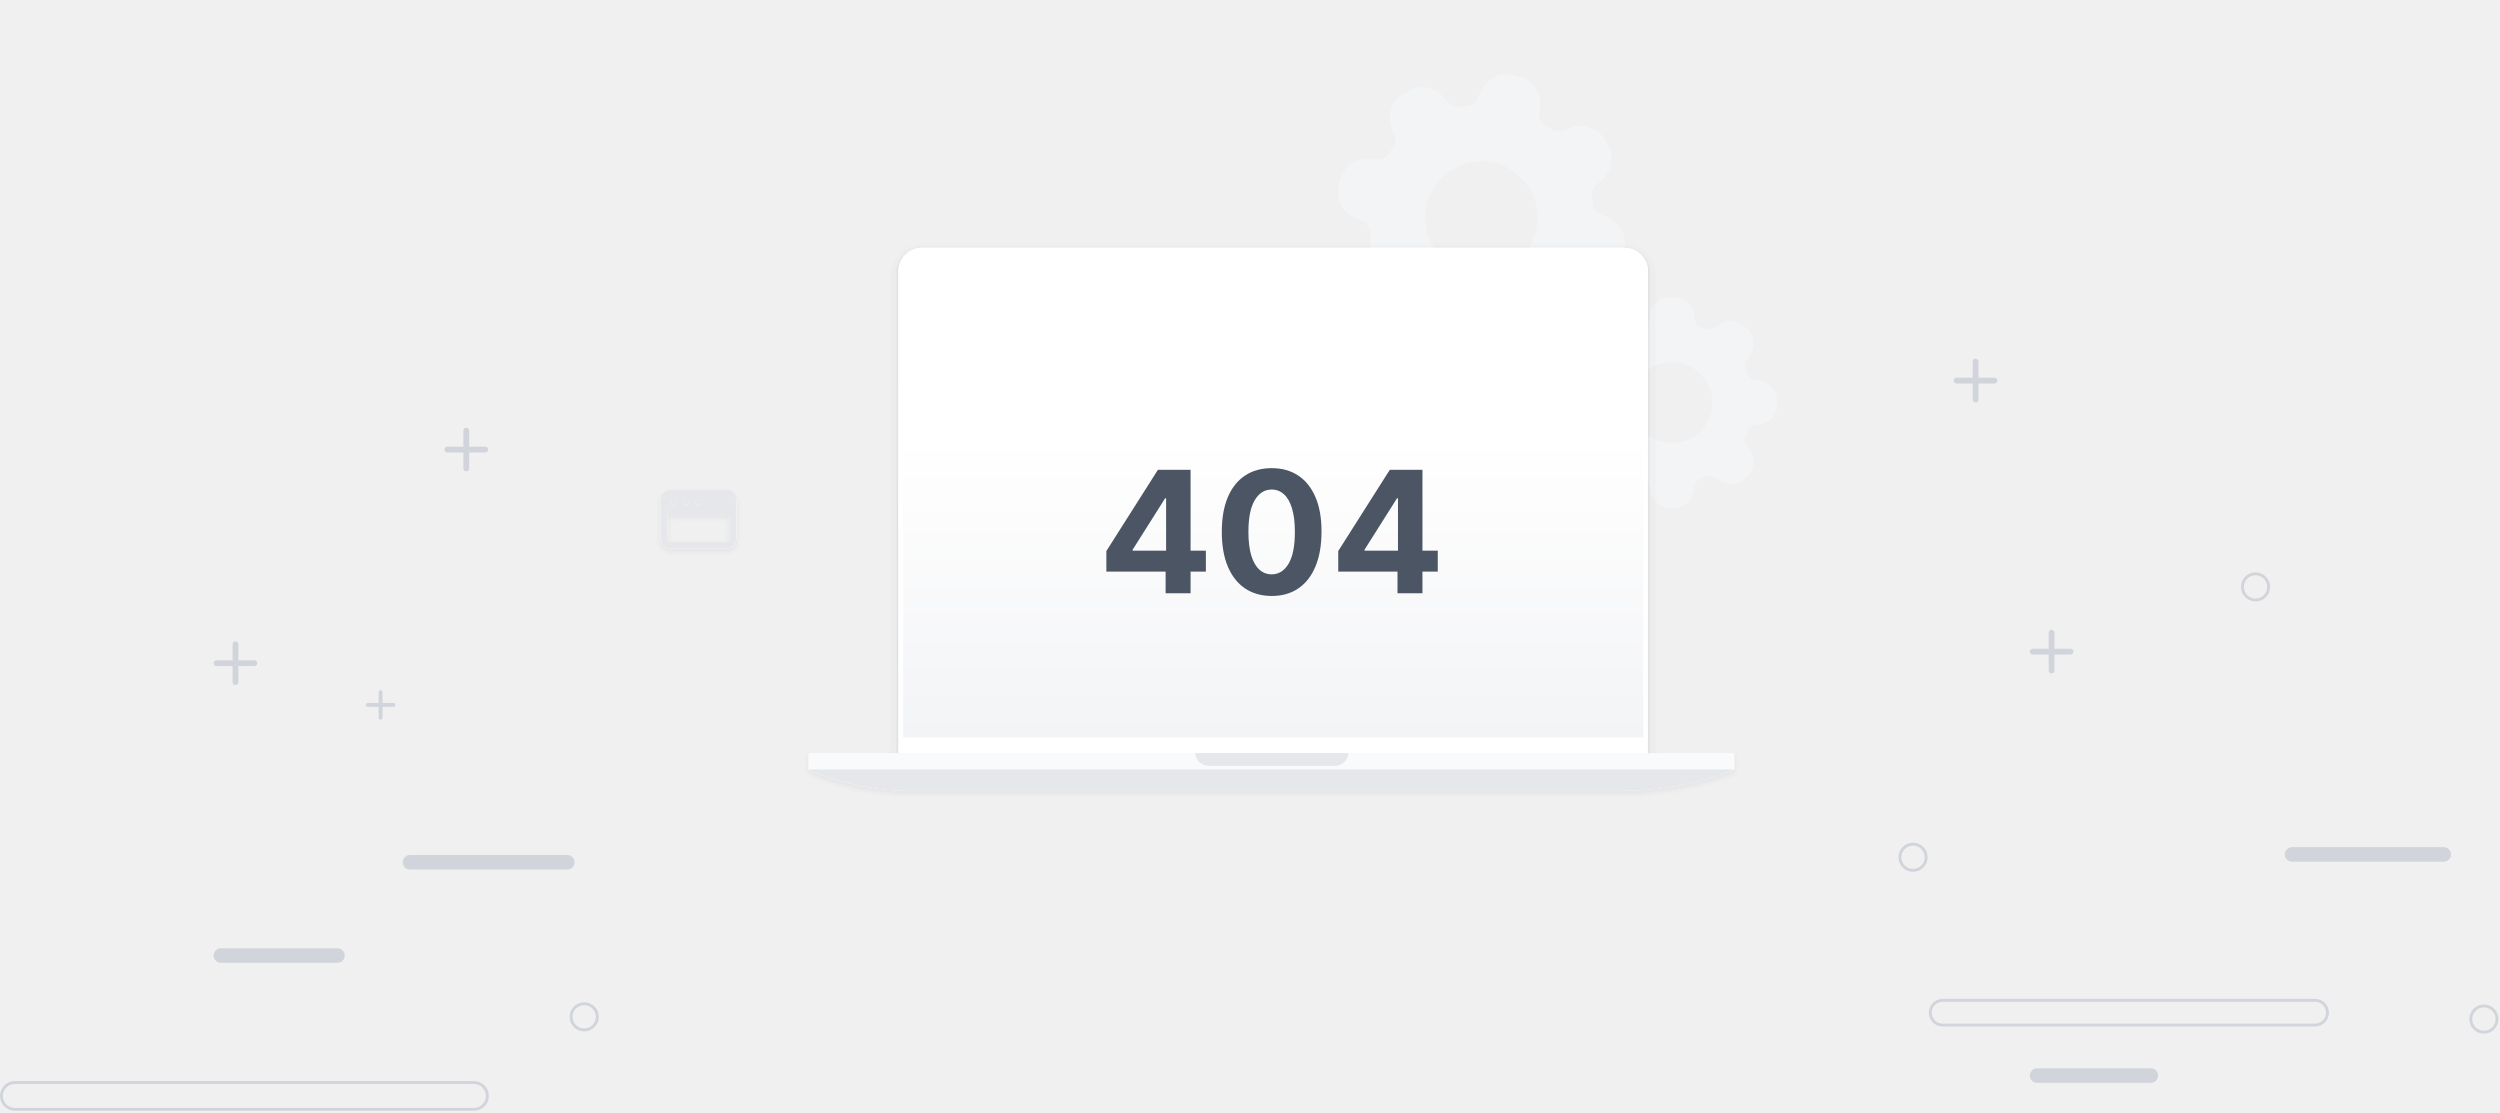
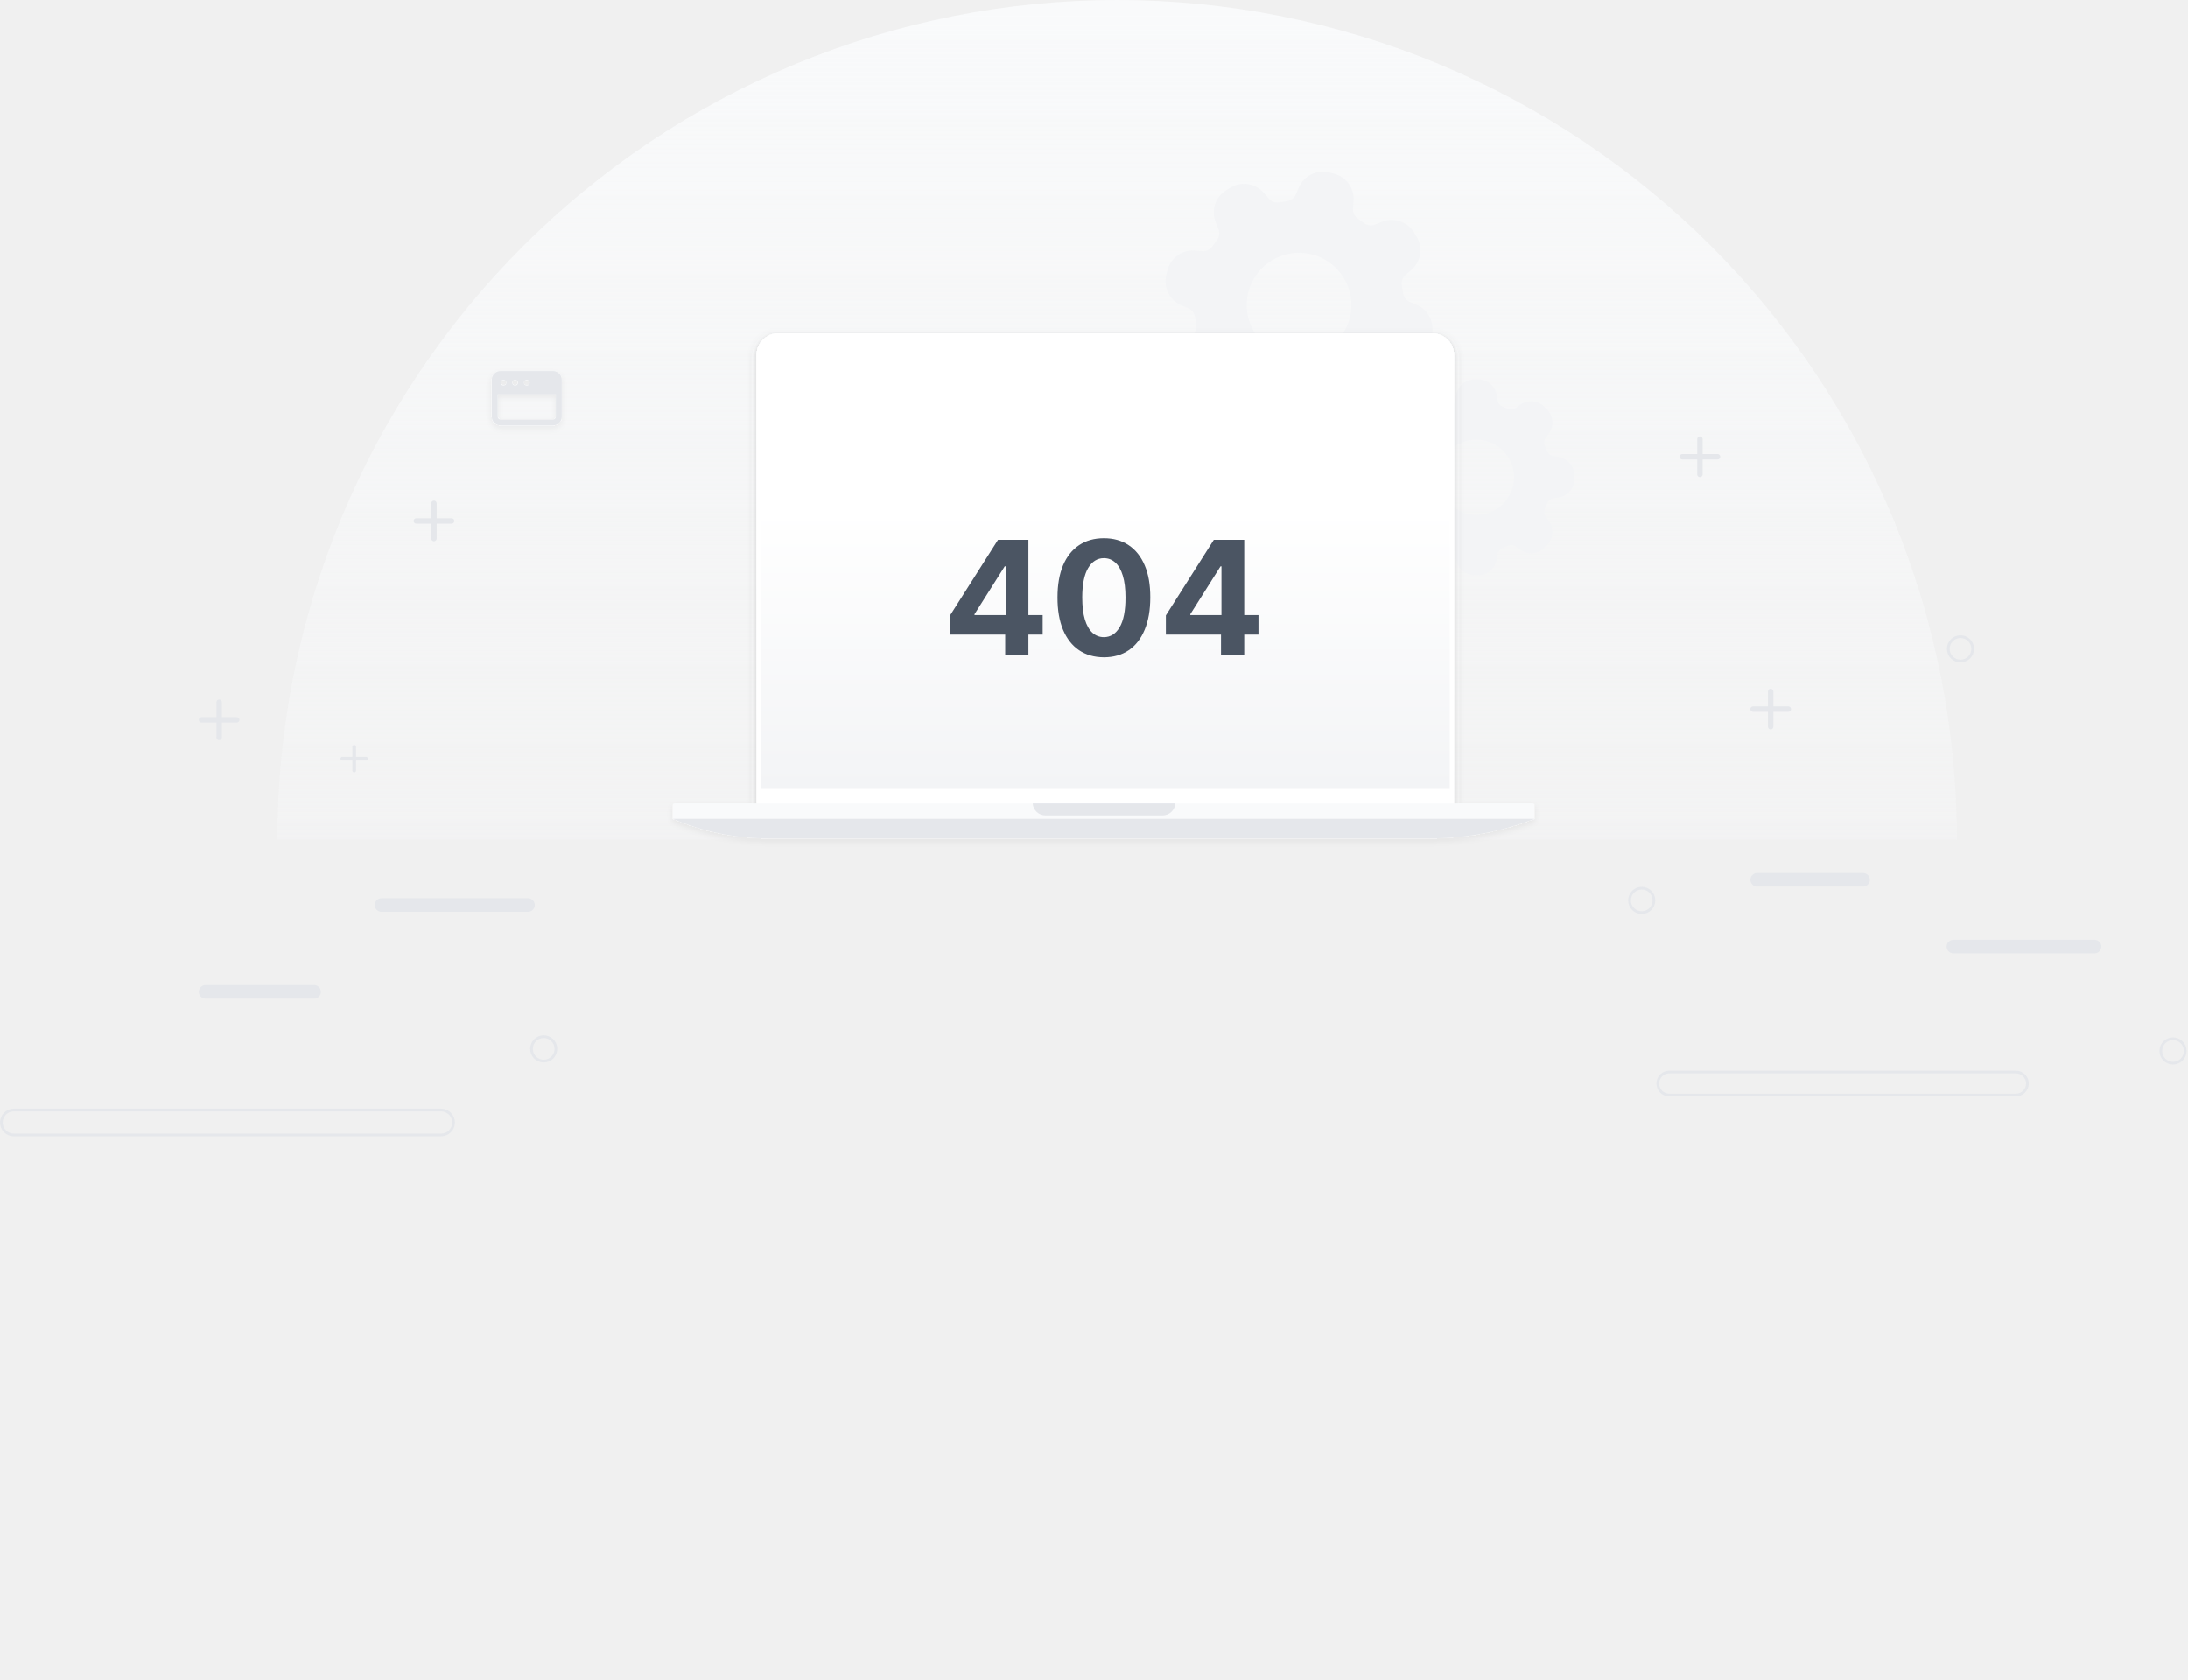
- <svg xmlns="http://www.w3.org/2000/svg" viewBox="0 0 906 403" fill="none">
-   <path fill-rule="evenodd" clip-rule="evenodd" d="M605.246 107.797C601.662 107.797 598.604 110.388 598.015 113.923L597.657 116.07C597.474 117.169 596.679 118.057 595.637 118.447C595.002 118.685 594.378 118.944 593.766 119.223C592.752 119.685 591.562 119.619 590.655 118.972L588.883 117.705C585.967 115.622 581.972 115.953 579.438 118.487L578.487 119.438C575.953 121.972 575.622 125.967 577.705 128.883L578.972 130.655C579.619 131.562 579.685 132.752 579.223 133.766C578.944 134.378 578.685 135.002 578.447 135.637C578.057 136.679 577.169 137.473 576.07 137.657L573.923 138.014C570.388 138.604 567.797 141.662 567.797 145.246V146.591C567.797 150.174 570.388 153.233 573.923 153.822L576.07 154.18C577.169 154.363 578.057 155.157 578.447 156.2C578.685 156.834 578.944 157.458 579.223 158.071C579.685 159.084 579.619 160.274 578.971 161.181L577.705 162.953C575.622 165.87 575.953 169.864 578.487 172.398L579.438 173.349C581.972 175.883 585.967 176.214 588.883 174.131L590.655 172.865C591.562 172.217 592.752 172.151 593.766 172.613C594.378 172.893 595.002 173.151 595.637 173.389C596.679 173.779 597.473 174.667 597.657 175.766L598.014 177.913C598.604 181.448 601.662 184.039 605.246 184.039H606.591C610.174 184.039 613.233 181.448 613.822 177.913L614.18 175.766C614.363 174.667 615.157 173.779 616.2 173.389C616.834 173.151 617.458 172.893 618.071 172.613C619.084 172.151 620.274 172.217 621.181 172.865L622.953 174.131C625.87 176.214 629.864 175.883 632.398 173.349L633.349 172.398C635.883 169.864 636.214 165.87 634.131 162.953L632.865 161.181C632.217 160.274 632.151 159.084 632.613 158.071C632.892 157.458 633.151 156.834 633.389 156.2C633.779 155.157 634.667 154.363 635.766 154.18L637.913 153.822C641.448 153.233 644.039 150.174 644.039 146.591V145.246C644.039 141.662 641.448 138.604 637.913 138.015L635.766 137.657C634.667 137.474 633.779 136.679 633.389 135.637C633.151 135.002 632.893 134.378 632.613 133.766C632.151 132.752 632.217 131.562 632.865 130.656L634.131 128.883C636.214 125.967 635.883 121.972 633.349 119.438L632.398 118.487C629.864 115.953 625.87 115.622 622.954 117.705L621.181 118.972C620.274 119.619 619.084 119.685 618.071 119.223C617.458 118.944 616.834 118.685 616.2 118.447C615.157 118.057 614.363 117.169 614.18 116.07L613.822 113.923C613.233 110.388 610.174 107.797 606.591 107.797H605.246ZM605.918 160.58C614.016 160.58 620.58 154.016 620.58 145.918C620.58 137.821 614.016 131.256 605.918 131.256C597.821 131.256 591.256 137.821 591.256 145.918C591.256 154.016 597.821 160.58 605.918 160.58Z" fill="#F3F4F6" />
-   <path fill-rule="evenodd" clip-rule="evenodd" d="M548.523 27.152C543.684 25.968 538.7 28.456 536.737 33.033L535.544 35.814C534.934 37.237 533.569 38.173 532.032 38.356C531.097 38.467 530.169 38.611 529.25 38.785C527.729 39.074 526.144 38.592 525.134 37.418L523.159 35.123C519.911 31.348 514.408 30.475 510.15 33.059L508.553 34.029C504.295 36.613 502.529 41.896 504.378 46.521L505.501 49.333C506.076 50.77 505.772 52.399 504.814 53.615C504.234 54.349 503.679 55.106 503.148 55.884C502.277 57.163 500.816 57.942 499.272 57.826L496.255 57.6C491.288 57.228 486.78 60.501 485.596 65.339L485.152 67.154C483.968 71.993 486.456 76.977 491.033 78.94L493.814 80.133C495.237 80.743 496.173 82.108 496.356 83.645C496.467 84.58 496.611 85.508 496.785 86.427C497.075 87.948 496.592 89.533 495.418 90.543L493.123 92.518C489.348 95.766 488.475 101.269 491.059 105.527L492.029 107.125C494.613 111.383 499.896 113.148 504.521 111.3L507.333 110.176C508.77 109.601 510.399 109.905 511.615 110.863C512.35 111.443 513.106 111.998 513.884 112.529C515.163 113.4 515.942 114.861 515.826 116.405L515.6 119.422C515.228 124.389 518.501 128.897 523.339 130.081L525.155 130.525C529.993 131.709 534.977 129.221 536.94 124.644L538.133 121.863C538.743 120.44 540.108 119.504 541.645 119.321C542.58 119.21 543.508 119.066 544.427 118.892C545.948 118.602 547.533 119.085 548.543 120.259L550.518 122.553C553.767 126.329 559.269 127.202 563.527 124.618L565.125 123.648C569.383 121.064 571.148 115.78 569.3 111.156L568.176 108.344C567.601 106.907 567.905 105.278 568.864 104.062C569.443 103.327 569.999 102.571 570.529 101.793C571.4 100.514 572.862 99.735 574.405 99.851L577.422 100.077C582.389 100.449 586.897 97.176 588.081 92.338L588.525 90.522C589.709 85.684 587.221 80.7 582.644 78.737L579.863 77.544C578.44 76.934 577.504 75.569 577.321 74.032C577.21 73.097 577.066 72.169 576.892 71.25C576.603 69.729 577.085 68.144 578.259 67.134L580.554 65.159C584.329 61.91 585.202 56.408 582.618 52.15L581.648 50.552C579.064 46.294 573.781 44.529 569.156 46.377L566.344 47.501C564.907 48.076 563.278 47.772 562.062 46.813C561.328 46.234 560.571 45.678 559.793 45.148C558.514 44.277 557.735 42.815 557.851 41.272L558.077 38.255C558.449 33.288 555.176 28.78 550.338 27.596L548.523 27.152ZM531.996 98.632C542.928 101.307 553.958 94.613 556.633 83.681C559.307 72.749 552.613 61.719 541.682 59.044C530.75 56.37 519.719 63.063 517.045 73.996C514.37 84.927 521.064 95.958 531.996 98.632Z" fill="#F3F4F6" />
+ <svg xmlns="http://www.w3.org/2000/svg" width="852" height="654" viewBox="0 0 852 654" fill="none">
+   <path d="M762 327C762 284.058 753.542 241.536 737.109 201.863C720.675 162.189 696.589 126.141 666.224 95.776C635.859 65.411 599.811 41.325 560.137 24.891C520.464 8.458 477.942 -1.87707e-06 435 0C392.058 1.87707e-06 349.536 8.458 309.863 24.891C270.189 41.325 234.141 65.411 203.776 95.776C173.411 126.141 149.325 162.189 132.891 201.863C116.458 241.536 108 284.058 108 327L435 327H762Z" fill="url(#paint0_linear_2518_555)" />
+   <path fill-rule="evenodd" clip-rule="evenodd" d="M574.246 147.797C570.662 147.797 567.604 150.388 567.015 153.923L566.657 156.07C566.474 157.169 565.679 158.057 564.637 158.447C564.002 158.685 563.378 158.944 562.766 159.223C561.752 159.685 560.562 159.619 559.655 158.972L557.883 157.705C554.967 155.622 550.972 155.953 548.438 158.487L547.487 159.438C544.953 161.972 544.622 165.967 546.705 168.883L547.972 170.655C548.619 171.562 548.685 172.752 548.223 173.766C547.944 174.378 547.685 175.002 547.447 175.637C547.057 176.679 546.169 177.473 545.07 177.657L542.923 178.014C539.388 178.604 536.797 181.662 536.797 185.246V186.591C536.797 190.174 539.388 193.233 542.923 193.822L545.07 194.18C546.169 194.363 547.057 195.157 547.447 196.2C547.685 196.834 547.944 197.458 548.223 198.071C548.685 199.084 548.619 200.274 547.971 201.181L546.705 202.953C544.622 205.87 544.953 209.864 547.487 212.398L548.438 213.349C550.972 215.883 554.967 216.214 557.883 214.131L559.655 212.865C560.562 212.217 561.752 212.151 562.766 212.613C563.378 212.893 564.002 213.151 564.637 213.389C565.679 213.779 566.473 214.667 566.657 215.766L567.014 217.913C567.604 221.448 570.662 224.039 574.246 224.039H575.591C579.174 224.039 582.233 221.448 582.822 217.913L583.18 215.766C583.363 214.667 584.157 213.779 585.2 213.389C585.834 213.151 586.458 212.893 587.071 212.613C588.084 212.151 589.274 212.217 590.181 212.865L591.953 214.131C594.87 216.214 598.864 215.883 601.398 213.349L602.349 212.398C604.883 209.864 605.214 205.87 603.131 202.953L601.865 201.181C601.217 200.274 601.151 199.084 601.613 198.071C601.892 197.458 602.151 196.834 602.389 196.2C602.779 195.157 603.667 194.363 604.766 194.18L606.913 193.822C610.448 193.233 613.039 190.174 613.039 186.591V185.246C613.039 181.662 610.448 178.604 606.913 178.015L604.766 177.657C603.667 177.474 602.779 176.679 602.389 175.637C602.151 175.002 601.893 174.378 601.613 173.766C601.151 172.752 601.217 171.562 601.865 170.656L603.131 168.883C605.214 165.967 604.883 161.972 602.349 159.438L601.398 158.487C598.864 155.953 594.87 155.622 591.954 157.705L590.181 158.972C589.274 159.619 588.084 159.685 587.071 159.223C586.458 158.944 585.834 158.685 585.2 158.447C584.157 158.057 583.363 157.169 583.18 156.07L582.822 153.923C582.233 150.388 579.174 147.797 575.591 147.797H574.246ZM574.918 200.58C583.016 200.58 589.58 194.016 589.58 185.918C589.58 177.821 583.016 171.256 574.918 171.256C566.821 171.256 560.256 177.821 560.256 185.918C560.256 194.016 566.821 200.58 574.918 200.58Z" fill="#F3F4F6" />
+   <path fill-rule="evenodd" clip-rule="evenodd" d="M517.523 67.152C512.684 65.968 507.7 68.456 505.737 73.033L504.544 75.814C503.934 77.237 502.569 78.173 501.032 78.356C500.097 78.467 499.169 78.611 498.25 78.785C496.729 79.074 495.144 78.592 494.134 77.418L492.159 75.124C488.911 71.348 483.408 70.475 479.15 73.059L477.553 74.029C473.295 76.613 471.529 81.896 473.378 86.521L474.501 89.333C475.076 90.77 474.772 92.399 473.814 93.615C473.234 94.349 472.679 95.106 472.148 95.884C471.277 97.163 469.816 97.942 468.272 97.826L465.255 97.6C460.288 97.228 455.78 100.501 454.596 105.339L454.152 107.154C452.968 111.993 455.456 116.977 460.033 118.94L462.814 120.133C464.237 120.743 465.173 122.108 465.356 123.645C465.467 124.58 465.611 125.508 465.785 126.427C466.075 127.948 465.592 129.533 464.418 130.543L462.123 132.518C458.348 135.767 457.475 141.269 460.059 145.527L461.029 147.125C463.613 151.383 468.896 153.148 473.521 151.3L476.333 150.176C477.77 149.601 479.399 149.905 480.615 150.863C481.35 151.443 482.106 151.998 482.884 152.529C484.163 153.4 484.942 154.861 484.826 156.405L484.6 159.422C484.228 164.389 487.501 168.897 492.339 170.081L494.155 170.525C498.993 171.709 503.977 169.221 505.94 164.644L507.133 161.863C507.743 160.44 509.108 159.504 510.645 159.321C511.58 159.21 512.508 159.066 513.427 158.892C514.948 158.602 516.533 159.085 517.543 160.259L519.518 162.553C522.767 166.329 528.269 167.202 532.527 164.618L534.125 163.648C538.383 161.064 540.148 155.78 538.3 151.156L537.176 148.344C536.601 146.907 536.905 145.278 537.864 144.062C538.443 143.327 538.999 142.571 539.529 141.793C540.4 140.514 541.862 139.735 543.405 139.851L546.422 140.077C551.389 140.449 555.897 137.176 557.081 132.338L557.525 130.522C558.709 125.684 556.221 120.7 551.644 118.737L548.863 117.544C547.44 116.934 546.504 115.569 546.321 114.032C546.21 113.097 546.066 112.169 545.892 111.25C545.603 109.729 546.085 108.144 547.259 107.134L549.554 105.159C553.329 101.91 554.202 96.408 551.618 92.15L550.648 90.552C548.064 86.294 542.781 84.528 538.156 86.377L535.344 87.501C533.907 88.076 532.278 87.772 531.062 86.813C530.328 86.234 529.571 85.678 528.793 85.148C527.514 84.277 526.735 82.815 526.851 81.272L527.077 78.255C527.449 73.288 524.176 68.78 519.338 67.596L517.523 67.152ZM500.996 138.632C511.928 141.307 522.958 134.613 525.633 123.681C528.307 112.749 521.613 101.719 510.682 99.044C499.75 96.37 488.719 103.064 486.045 113.995C483.37 124.927 490.064 135.958 500.996 138.632Z" fill="#F3F4F6" />
  <g filter="url(#filter0_bd_2518_555)">
    <g filter="url(#filter1_dd_2518_555)">
-       <path d="M325.615 98.406C325.615 93.686 329.441 89.859 334.161 89.859H588.637C593.357 89.859 597.183 93.686 597.183 98.406V273.012C597.183 273.687 596.637 274.233 595.962 274.233H326.835C326.161 274.233 325.615 273.687 325.615 273.012V98.406Z" fill="white" />
-       <path d="M325.92 98.406C325.92 93.854 329.61 90.165 334.161 90.165H588.637C593.188 90.165 596.878 93.854 596.878 98.406V273.012C596.878 273.518 596.468 273.928 595.962 273.928H326.835C326.33 273.928 325.92 273.518 325.92 273.012V98.406Z" stroke="url(#paint0_linear_2518_555)" stroke-width="0.61" style="mix-blend-mode:overlay" />
-       <path d="M325.92 98.406C325.92 93.854 329.61 90.165 334.161 90.165H588.637C593.188 90.165 596.878 93.854 596.878 98.406V273.012C596.878 273.518 596.468 273.928 595.962 273.928H326.835C326.33 273.928 325.92 273.518 325.92 273.012V98.406Z" stroke="white" stroke-opacity="0.1" stroke-width="0.61" />
+       <path d="M294.615 138.406C294.615 133.686 298.441 129.859 303.161 129.859H557.637C562.357 129.859 566.183 133.686 566.183 138.406V313.012C566.183 313.687 565.637 314.233 564.962 314.233H295.835C295.161 314.233 294.615 313.687 294.615 313.012V138.406Z" fill="white" />
+       <path d="M294.92 138.406C294.92 133.854 298.61 130.164 303.161 130.164H557.637C562.188 130.164 565.878 133.854 565.878 138.406V313.012C565.878 313.518 565.468 313.928 564.962 313.928H295.835C295.33 313.928 294.92 313.518 294.92 313.012V138.406Z" stroke="url(#paint1_linear_2518_555)" stroke-width="0.61" style="mix-blend-mode:overlay" />
+       <path d="M294.92 138.406C294.92 133.854 298.61 130.164 303.161 130.164H557.637C562.188 130.164 565.878 133.854 565.878 138.406V313.012C565.878 313.518 565.468 313.928 564.962 313.928H295.835C295.33 313.928 294.92 313.518 294.92 313.012V138.406Z" stroke="white" stroke-opacity="0.1" stroke-width="0.61" />
    </g>
-     <path d="M327.279 98.239C327.279 94.53 330.285 91.523 333.994 91.523H588.804C592.513 91.523 595.519 94.53 595.519 98.239V267.244H327.279V98.239Z" fill="url(#paint1_linear_2518_555)" />
-     <path d="M400.949 207.137V199.689L419.624 170.267H426.045V180.577H422.245L410.472 199.208V199.558H437.01V207.137H400.949ZM422.42 215V204.865L422.594 201.567V170.267H431.462V215H422.42ZM460.851 215.983C457.094 215.968 453.862 215.044 451.153 213.209C448.459 211.374 446.384 208.717 444.928 205.237C443.487 201.756 442.773 197.57 442.788 192.677C442.788 187.799 443.508 183.642 444.95 180.205C446.406 176.769 448.481 174.155 451.175 172.364C453.883 170.558 457.109 169.655 460.851 169.655C464.593 169.655 467.812 170.558 470.505 172.364C473.214 174.17 475.296 176.791 476.752 180.227C478.208 183.649 478.929 187.799 478.915 192.677C478.915 197.584 478.187 201.778 476.73 205.258C475.289 208.739 473.221 211.396 470.527 213.231C467.833 215.066 464.608 215.983 460.851 215.983ZM460.851 208.142C463.414 208.142 465.46 206.853 466.989 204.275C468.518 201.698 469.275 197.832 469.26 192.677C469.26 189.284 468.911 186.459 468.212 184.202C467.528 181.945 466.552 180.249 465.285 179.113C464.033 177.977 462.555 177.409 460.851 177.409C458.303 177.409 456.264 178.684 454.735 181.232C453.206 183.78 452.435 187.595 452.42 192.677C452.42 196.114 452.762 198.982 453.447 201.283C454.146 203.569 455.128 205.287 456.395 206.438C457.662 207.574 459.147 208.142 460.851 208.142ZM484.981 207.137V199.689L503.657 170.267H510.078V180.577H506.278L494.505 199.208V199.558H521.043V207.137H484.981ZM506.452 215V204.865L506.627 201.567V170.267H515.495V215H506.452Z" fill="#4B5563" />
-     <path d="M293 273.513C293 273.175 293.273 272.902 293.61 272.902H627.857C628.194 272.902 628.468 273.175 628.468 273.513V278.893H293V273.513Z" fill="#F9FAFB" />
-     <path d="M293 278.892H628.468C615.379 283.952 601.468 286.547 587.436 286.547H330.505C317.616 286.547 304.859 283.943 293 278.892Z" fill="#E5E7EB" />
-     <path fill-rule="evenodd" clip-rule="evenodd" d="M433.122 272.902C433.293 275.504 435.458 277.561 438.103 277.561H483.697C486.342 277.561 488.507 275.504 488.678 272.902H433.122Z" fill="#E5E7EB" />
-     <path fill-rule="evenodd" clip-rule="evenodd" d="M242.915 177.537C241.036 177.537 239.512 179.06 239.512 180.939V195.306C239.512 197.185 241.036 198.709 242.915 198.709H263.331C265.21 198.709 266.733 197.185 266.733 195.306V180.939C266.733 179.06 265.21 177.537 263.331 177.537H242.915ZM241.781 186.61V195.306C241.781 195.932 242.289 196.44 242.915 196.44H263.331C263.957 196.44 264.465 195.932 264.465 195.306V186.61H241.781ZM244.049 180.939C243.423 180.939 242.915 181.447 242.915 182.074V182.089C242.915 182.715 243.423 183.223 244.049 183.223H244.064C244.691 183.223 245.198 182.715 245.198 182.089V182.074C245.198 181.447 244.691 180.939 244.064 180.939H244.049ZM247.452 182.074C247.452 181.447 247.96 180.939 248.586 180.939H248.601C249.228 180.939 249.735 181.447 249.735 182.074V182.089C249.735 182.715 249.228 183.223 248.601 183.223H248.586C247.96 183.223 247.452 182.715 247.452 182.089V182.074ZM253.123 180.939C252.496 180.939 251.989 181.447 251.989 182.074V182.089C251.989 182.715 252.496 183.223 253.123 183.223H253.138C253.764 183.223 254.272 182.715 254.272 182.089V182.074C254.272 181.447 253.764 180.939 253.138 180.939H253.123Z" fill="#E5E7EB" />
+     <path d="M296.279 138.239C296.279 134.53 299.285 131.523 302.994 131.523H557.804C561.513 131.523 564.519 134.53 564.519 138.239V307.244H296.279V138.239Z" fill="url(#paint2_linear_2518_555)" />
+     <path d="M369.949 247.137V239.689L388.624 210.267H395.045V220.577H391.245L379.472 239.208V239.558H406.01V247.137H369.949ZM391.42 255V244.865L391.594 241.567V210.267H400.462V255H391.42ZM429.851 255.983C426.094 255.968 422.862 255.044 420.153 253.209C417.459 251.374 415.384 248.717 413.928 245.237C412.487 241.756 411.773 237.57 411.788 232.677C411.788 227.799 412.508 223.642 413.95 220.205C415.406 216.769 417.481 214.155 420.175 212.364C422.883 210.558 426.109 209.655 429.851 209.655C433.593 209.655 436.812 210.558 439.505 212.364C442.214 214.17 444.296 216.791 445.752 220.227C447.208 223.649 447.929 227.799 447.915 232.677C447.915 237.584 447.187 241.778 445.73 245.258C444.289 248.739 442.221 251.396 439.527 253.231C436.833 255.066 433.608 255.983 429.851 255.983ZM429.851 248.142C432.414 248.142 434.46 246.853 435.989 244.275C437.518 241.698 438.275 237.832 438.26 232.677C438.26 229.284 437.911 226.459 437.212 224.202C436.528 221.945 435.552 220.249 434.285 219.113C433.033 217.977 431.555 217.409 429.851 217.409C427.303 217.409 425.264 218.684 423.735 221.232C422.206 223.78 421.435 227.595 421.42 232.677C421.42 236.114 421.762 238.982 422.447 241.283C423.146 243.569 424.128 245.287 425.395 246.438C426.662 247.574 428.147 248.142 429.851 248.142ZM453.981 247.137V239.689L472.657 210.267H479.078V220.577H475.278L463.505 239.208V239.558H490.043V247.137H453.981ZM475.452 255V244.865L475.627 241.567V210.267H484.495V255H475.452Z" fill="#4B5563" />
+     <path d="M262 313.513C262 313.175 262.273 312.902 262.61 312.902H596.857C597.194 312.902 597.468 313.175 597.468 313.513V318.893H262V313.513Z" fill="#F9FAFB" />
+     <path d="M262 318.893H597.468C584.379 323.952 570.468 326.547 556.436 326.547H299.505C286.616 326.547 273.859 323.943 262 318.893Z" fill="#E5E7EB" />
+     <path fill-rule="evenodd" clip-rule="evenodd" d="M402.122 312.902C402.293 315.504 404.458 317.561 407.103 317.561H452.697C455.342 317.561 457.507 315.504 457.678 312.902H402.122Z" fill="#E5E7EB" />
+     <path fill-rule="evenodd" clip-rule="evenodd" d="M194.915 144.537C193.036 144.537 191.512 146.06 191.512 147.939V162.306C191.512 164.185 193.036 165.709 194.915 165.709H215.331C217.21 165.709 218.733 164.185 218.733 162.306V147.939C218.733 146.06 217.21 144.537 215.331 144.537H194.915ZM193.781 153.61V162.306C193.781 162.932 194.289 163.44 194.915 163.44H215.331C215.957 163.44 216.465 162.932 216.465 162.306V153.61H193.781ZM196.049 147.939C195.423 147.939 194.915 148.447 194.915 149.074V149.089C194.915 149.715 195.423 150.223 196.049 150.223H196.064C196.691 150.223 197.198 149.715 197.198 149.089V149.074C197.198 148.447 196.691 147.939 196.064 147.939H196.049ZM199.452 149.074C199.452 148.447 199.96 147.939 200.586 147.939H200.601C201.228 147.939 201.735 148.447 201.735 149.074V149.089C201.735 149.715 201.228 150.223 200.601 150.223H200.586C199.96 150.223 199.452 149.715 199.452 149.089V149.074ZM205.123 147.939C204.496 147.939 203.989 148.447 203.989 149.074V149.089C203.989 149.715 204.496 150.223 205.123 150.223H205.138C205.764 150.223 206.272 149.715 206.272 149.089V149.074C206.272 148.447 205.764 147.939 205.138 147.939H205.123Z" fill="#E5E7EB" />
  </g>
-   <rect x="0.528" y="392.307" width="176.089" height="9.716" rx="4.858" stroke="#D1D5DB" stroke-width="1.056" />
-   <rect x="206.966" y="363.746" width="9.505" height="9.505" rx="4.753" stroke="#D1D5DB" stroke-width="1.056" />
-   <rect x="77.414" y="343.642" width="47.525" height="5.281" rx="2.64" fill="#D1D5DB" />
-   <rect x="145.93" y="309.829" width="62.31" height="5.281" rx="2.64" fill="#D1D5DB" />
-   <rect x="86.391" y="232.414" width="15.842" height="2.112" rx="1.056" transform="rotate(90 86.3914 232.414)" fill="#D1D5DB" />
-   <rect x="93.256" y="241.391" width="15.842" height="2.112" rx="1.056" transform="rotate(-180 93.2561 241.391)" fill="#D1D5DB" />
-   <rect x="170.034" y="155" width="15.842" height="2.112" rx="1.056" transform="rotate(90 170.034 155)" fill="#D1D5DB" />
-   <rect x="176.898" y="163.977" width="15.842" height="2.112" rx="1.056" transform="rotate(-180 176.898 163.977)" fill="#D1D5DB" />
-   <rect x="138.634" y="250.123" width="10.678" height="1.424" rx="0.712" transform="rotate(90 138.634 250.123)" fill="#D1D5DB" />
-   <rect x="143.261" y="256.174" width="10.678" height="1.424" rx="0.712" transform="rotate(-180 143.261 256.174)" fill="#D1D5DB" />
-   <rect x="699.528" y="362.528" width="143.944" height="8.944" rx="4.472" stroke="#D1D5DB" stroke-width="1.056" />
-   <rect x="895.411" y="364.551" width="9.513" height="9.513" rx="4.757" stroke="#D1D5DB" stroke-width="1.056" />
-   <rect x="688.528" y="305.909" width="9.513" height="9.513" rx="4.757" stroke="#D1D5DB" stroke-width="1.056" />
-   <rect x="735.605" y="387.158" width="46.505" height="5.285" rx="2.642" fill="#D1D5DB" />
-   <rect x="744.555" y="228.225" width="15.854" height="2.114" rx="1.057" transform="rotate(90 744.555 228.225)" fill="#D1D5DB" />
-   <rect x="751.425" y="237.209" width="15.854" height="2.114" rx="1.057" transform="rotate(-180 751.425 237.209)" fill="#D1D5DB" />
-   <rect x="717.004" y="130" width="15.854" height="2.114" rx="1.057" transform="rotate(90 717.004 130)" fill="#D1D5DB" />
-   <rect x="723.874" y="138.984" width="15.854" height="2.114" rx="1.057" transform="rotate(-180 723.874 138.984)" fill="#D1D5DB" />
-   <rect x="828" y="307" width="60.245" height="5.285" rx="2.642" fill="#D1D5DB" />
-   <rect x="812.657" y="207.942" width="9.505" height="9.505" rx="4.753" stroke="#D1D5DB" stroke-width="1.056" />
+   <rect x="0.528" y="432.307" width="176.089" height="9.716" rx="4.858" stroke="#E5E7EB" stroke-width="1.056" />
+   <rect x="206.966" y="403.746" width="9.505" height="9.505" rx="4.753" stroke="#E5E7EB" stroke-width="1.056" />
+   <rect x="77.414" y="383.642" width="47.525" height="5.281" rx="2.64" fill="#E5E7EB" />
+   <rect x="145.93" y="349.829" width="62.31" height="5.281" rx="2.64" fill="#E5E7EB" />
+   <rect x="86.391" y="272.414" width="15.842" height="2.112" rx="1.056" transform="rotate(90 86.3914 272.414)" fill="#E5E7EB" />
+   <rect x="93.256" y="281.391" width="15.842" height="2.112" rx="1.056" transform="rotate(-180 93.2561 281.391)" fill="#E5E7EB" />
+   <rect x="170.034" y="195" width="15.842" height="2.112" rx="1.056" transform="rotate(90 170.034 195)" fill="#E5E7EB" />
+   <rect x="176.898" y="203.977" width="15.842" height="2.112" rx="1.056" transform="rotate(-180 176.898 203.977)" fill="#E5E7EB" />
+   <rect x="138.634" y="290.123" width="10.678" height="1.424" rx="0.712" transform="rotate(90 138.634 290.123)" fill="#E5E7EB" />
+   <rect x="143.261" y="296.174" width="10.678" height="1.424" rx="0.712" transform="rotate(-180 143.261 296.174)" fill="#E5E7EB" />
+   <rect x="645.528" y="417.528" width="143.944" height="8.944" rx="4.472" stroke="#E5E7EB" stroke-width="1.056" />
+   <rect x="841.411" y="404.551" width="9.513" height="9.513" rx="4.757" stroke="#E5E7EB" stroke-width="1.056" />
+   <rect x="634.528" y="345.909" width="9.513" height="9.513" rx="4.757" stroke="#E5E7EB" stroke-width="1.056" />
+   <rect x="681.605" y="340" width="46.505" height="5.285" rx="2.642" fill="#E5E7EB" />
+   <rect x="690.555" y="268.225" width="15.854" height="2.114" rx="1.057" transform="rotate(90 690.555 268.225)" fill="#E5E7EB" />
+   <rect x="697.425" y="277.209" width="15.854" height="2.114" rx="1.057" transform="rotate(-180 697.425 277.209)" fill="#E5E7EB" />
+   <rect x="663.004" y="170" width="15.854" height="2.114" rx="1.057" transform="rotate(90 663.004 170)" fill="#E5E7EB" />
+   <rect x="669.874" y="178.984" width="15.854" height="2.114" rx="1.057" transform="rotate(-180 669.874 178.984)" fill="#E5E7EB" />
+   <rect x="758" y="366" width="60.245" height="5.285" rx="2.642" fill="#E5E7EB" />
+   <rect x="758.657" y="247.942" width="9.505" height="9.505" rx="4.753" stroke="#E5E7EB" stroke-width="1.056" />
  <defs>
-     <filter id="filter0_bd_2518_555" x="231.849" y="83.708" width="402.769" height="208.989" filterUnits="userSpaceOnUse" color-interpolation-filters="sRGB">
+     <filter id="filter0_bd_2518_555" x="183.849" y="123.708" width="419.769" height="208.989" filterUnits="userSpaceOnUse" color-interpolation-filters="sRGB">
      <feFlood flood-opacity="0" result="BackgroundImageFix" />
      <feGaussianBlur in="BackgroundImageFix" stdDeviation="3.075" />
      <feComposite in2="SourceAlpha" operator="in" result="effect1_backgroundBlur_2518_555" />
      <feColorMatrix in="SourceAlpha" type="matrix" values="0 0 0 0 0 0 0 0 0 0 0 0 0 0 0 0 0 0 127 0" result="hardAlpha" />
      <feOffset dy="1.025" />
      <feGaussianBlur stdDeviation="1.025" />
      <feComposite in2="hardAlpha" operator="out" />
      <feColorMatrix type="matrix" values="0 0 0 0 0 0 0 0 0 0 0 0 0 0 0 0 0 0 0.05 0" />
      <feBlend mode="normal" in2="effect1_backgroundBlur_2518_555" result="effect2_dropShadow_2518_555" />
      <feBlend mode="normal" in="SourceGraphic" in2="effect2_dropShadow_2518_555" result="shape" />
    </filter>
-     <filter id="filter1_dd_2518_555" x="323.552" y="88.484" width="275.693" height="188.498" filterUnits="userSpaceOnUse" color-interpolation-filters="sRGB">
+     <filter id="filter1_dd_2518_555" x="292.552" y="128.484" width="275.693" height="188.498" filterUnits="userSpaceOnUse" color-interpolation-filters="sRGB">
      <feFlood flood-opacity="0" result="BackgroundImageFix" />
      <feColorMatrix in="SourceAlpha" type="matrix" values="0 0 0 0 0 0 0 0 0 0 0 0 0 0 0 0 0 0 127 0" result="hardAlpha" />
      <feOffset dy="0.687" />
      <feGaussianBlur stdDeviation="0.687" />
      <feComposite in2="hardAlpha" operator="out" />
      <feColorMatrix type="matrix" values="0 0 0 0 0 0 0 0 0 0 0 0 0 0 0 0 0 0 0.06 0" />
      <feBlend mode="normal" in2="BackgroundImageFix" result="effect1_dropShadow_2518_555" />
      <feColorMatrix in="SourceAlpha" type="matrix" values="0 0 0 0 0 0 0 0 0 0 0 0 0 0 0 0 0 0 127 0" result="hardAlpha" />
      <feOffset dy="0.687" />
      <feGaussianBlur stdDeviation="1.031" />
      <feComposite in2="hardAlpha" operator="out" />
      <feColorMatrix type="matrix" values="0 0 0 0 0 0 0 0 0 0 0 0 0 0 0 0 0 0 0.1 0" />
      <feBlend mode="normal" in2="effect1_dropShadow_2518_555" result="effect2_dropShadow_2518_555" />
      <feBlend mode="normal" in="SourceGraphic" in2="effect2_dropShadow_2518_555" result="shape" />
    </filter>
-     <linearGradient id="paint0_linear_2518_555" x1="461.399" y1="89.859" x2="461.399" y2="274.233" gradientUnits="userSpaceOnUse">
+     <linearGradient id="paint0_linear_2518_555" x1="435" y1="0" x2="435" y2="457" gradientUnits="userSpaceOnUse">
+       <stop stop-color="#F9FAFB" />
+       <stop offset="1" stop-color="#F9FAFB" stop-opacity="0" />
+     </linearGradient>
+     <linearGradient id="paint1_linear_2518_555" x1="430.399" y1="129.859" x2="430.399" y2="314.233" gradientUnits="userSpaceOnUse">
      <stop stop-color="white" />
      <stop offset="1" stop-color="white" stop-opacity="0" />
    </linearGradient>
-     <linearGradient id="paint1_linear_2518_555" x1="461.399" y1="91.523" x2="461.399" y2="267.244" gradientUnits="userSpaceOnUse">
+     <linearGradient id="paint2_linear_2518_555" x1="430.399" y1="131.523" x2="430.399" y2="307.244" gradientUnits="userSpaceOnUse">
      <stop offset="0.38" stop-color="white" />
      <stop offset="1" stop-color="#F3F4F6" />
    </linearGradient>
  </defs>
</svg>
